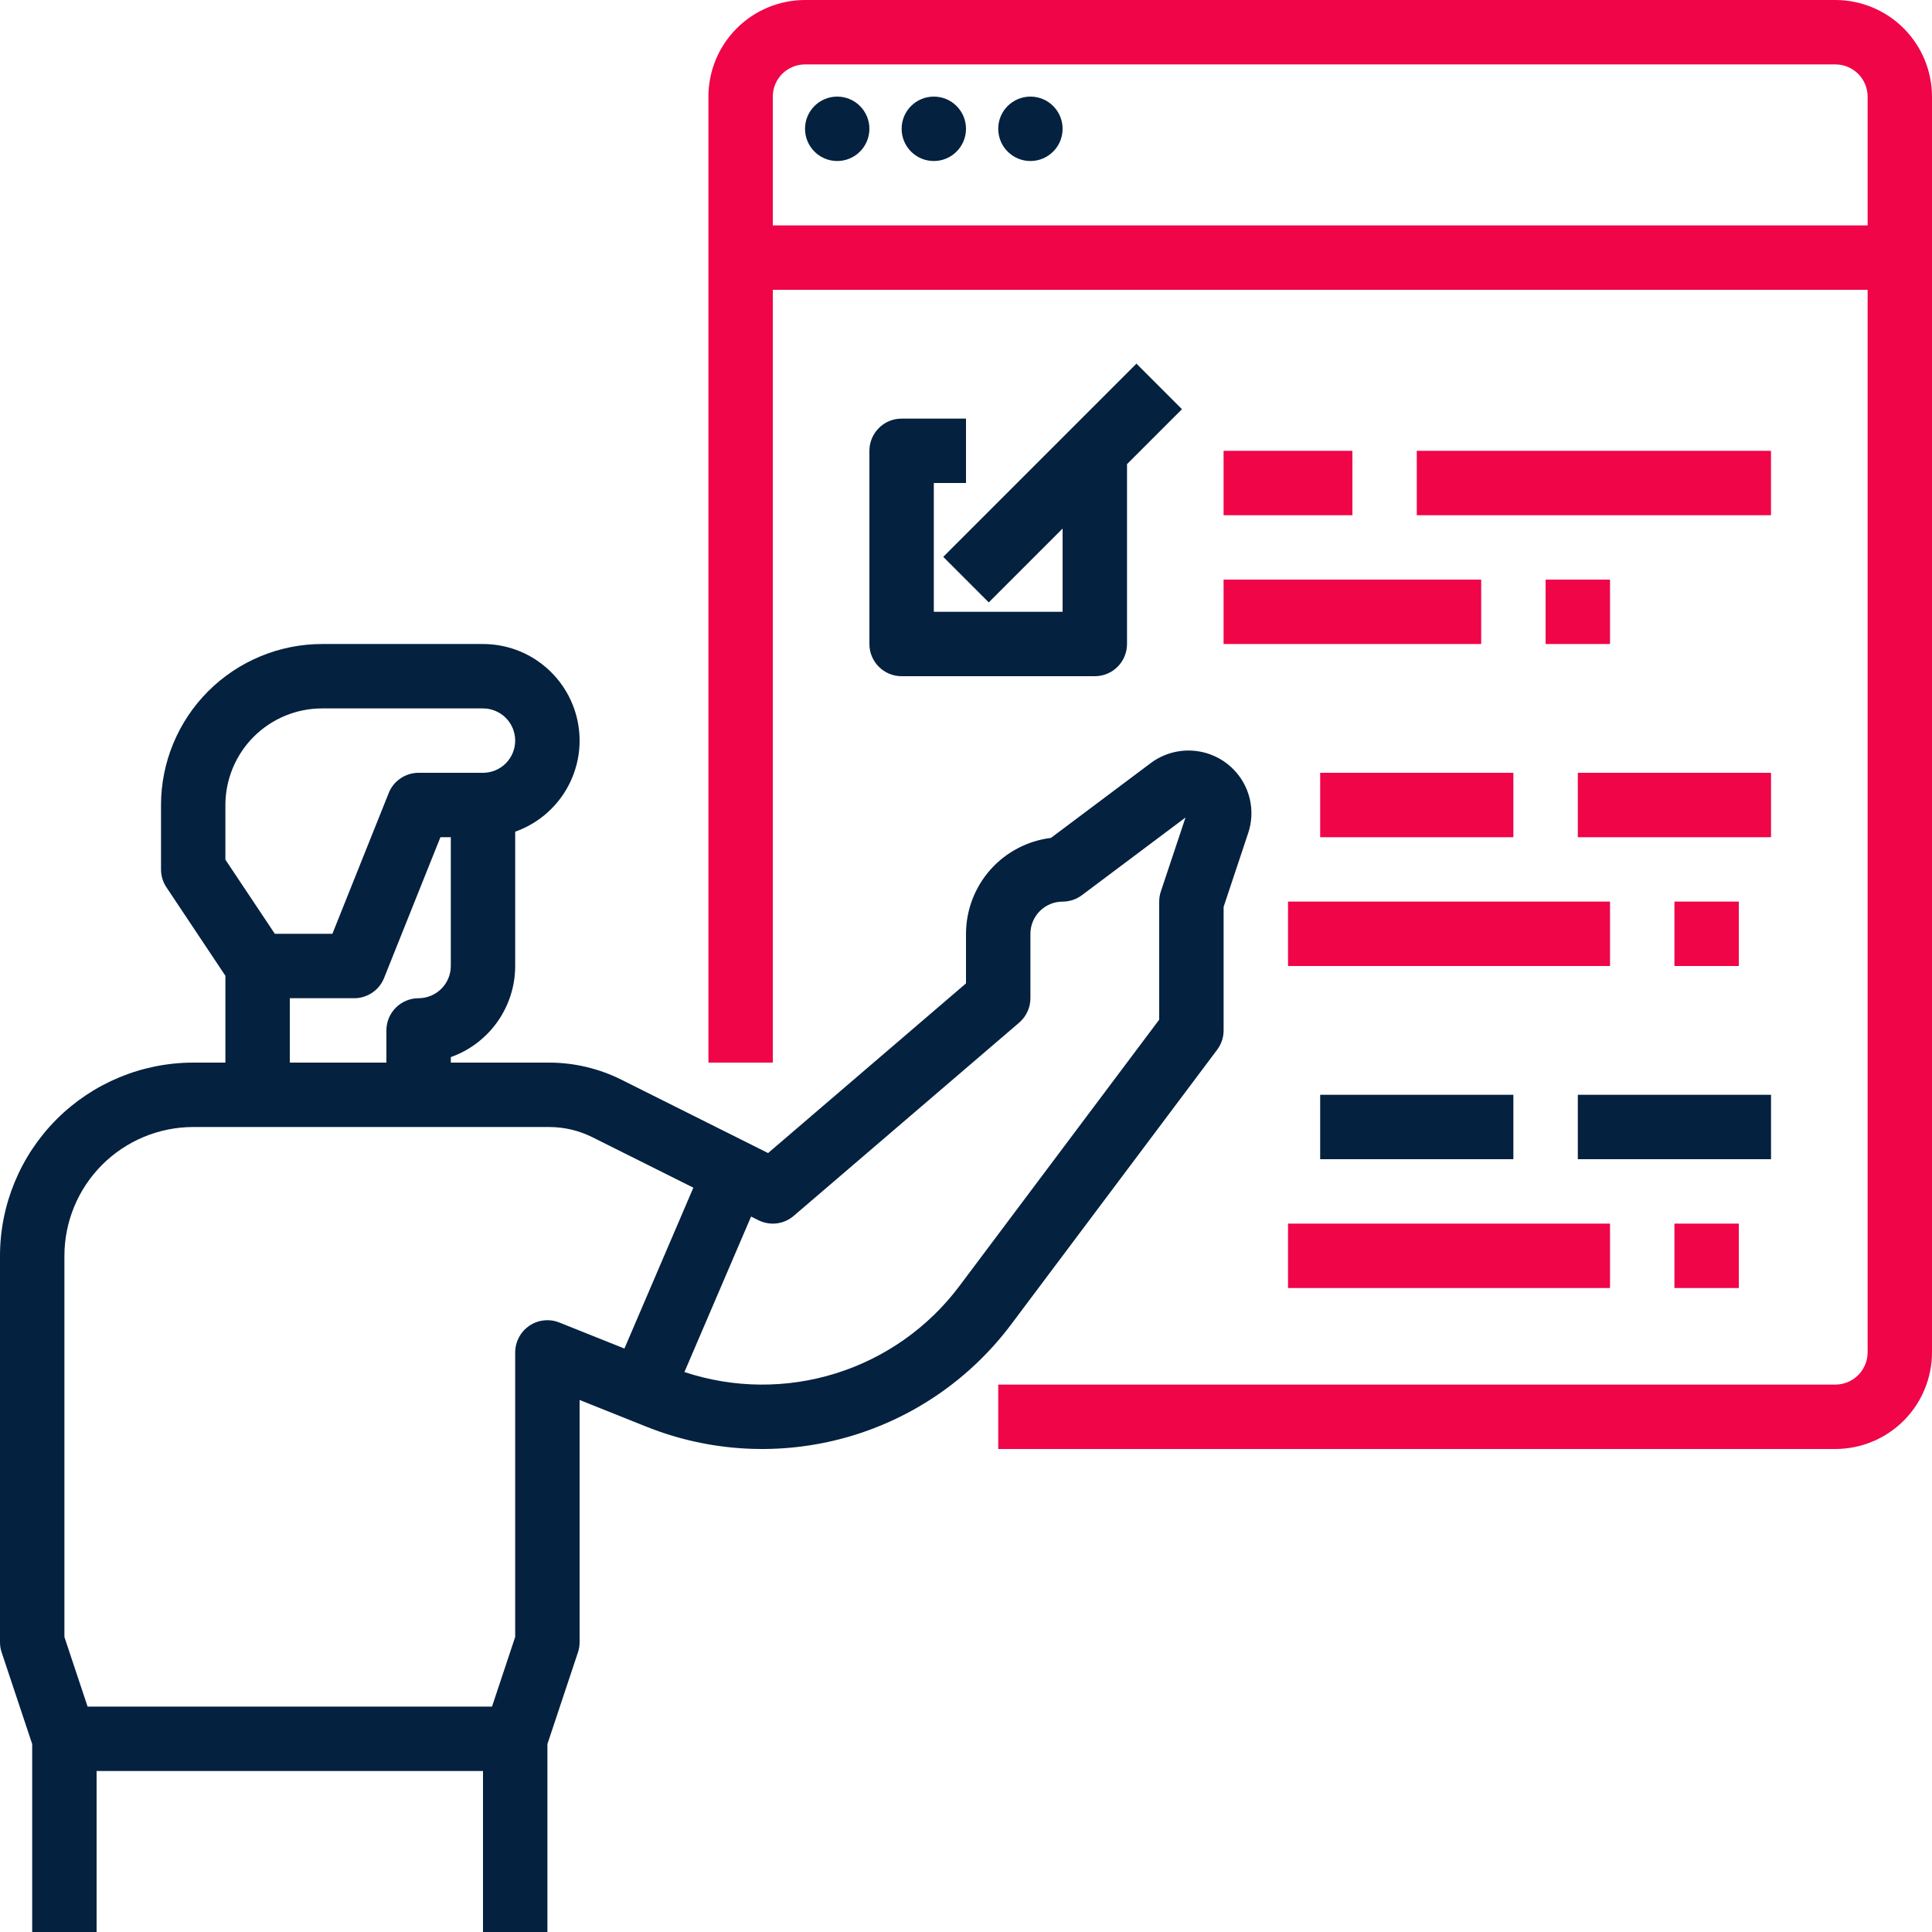
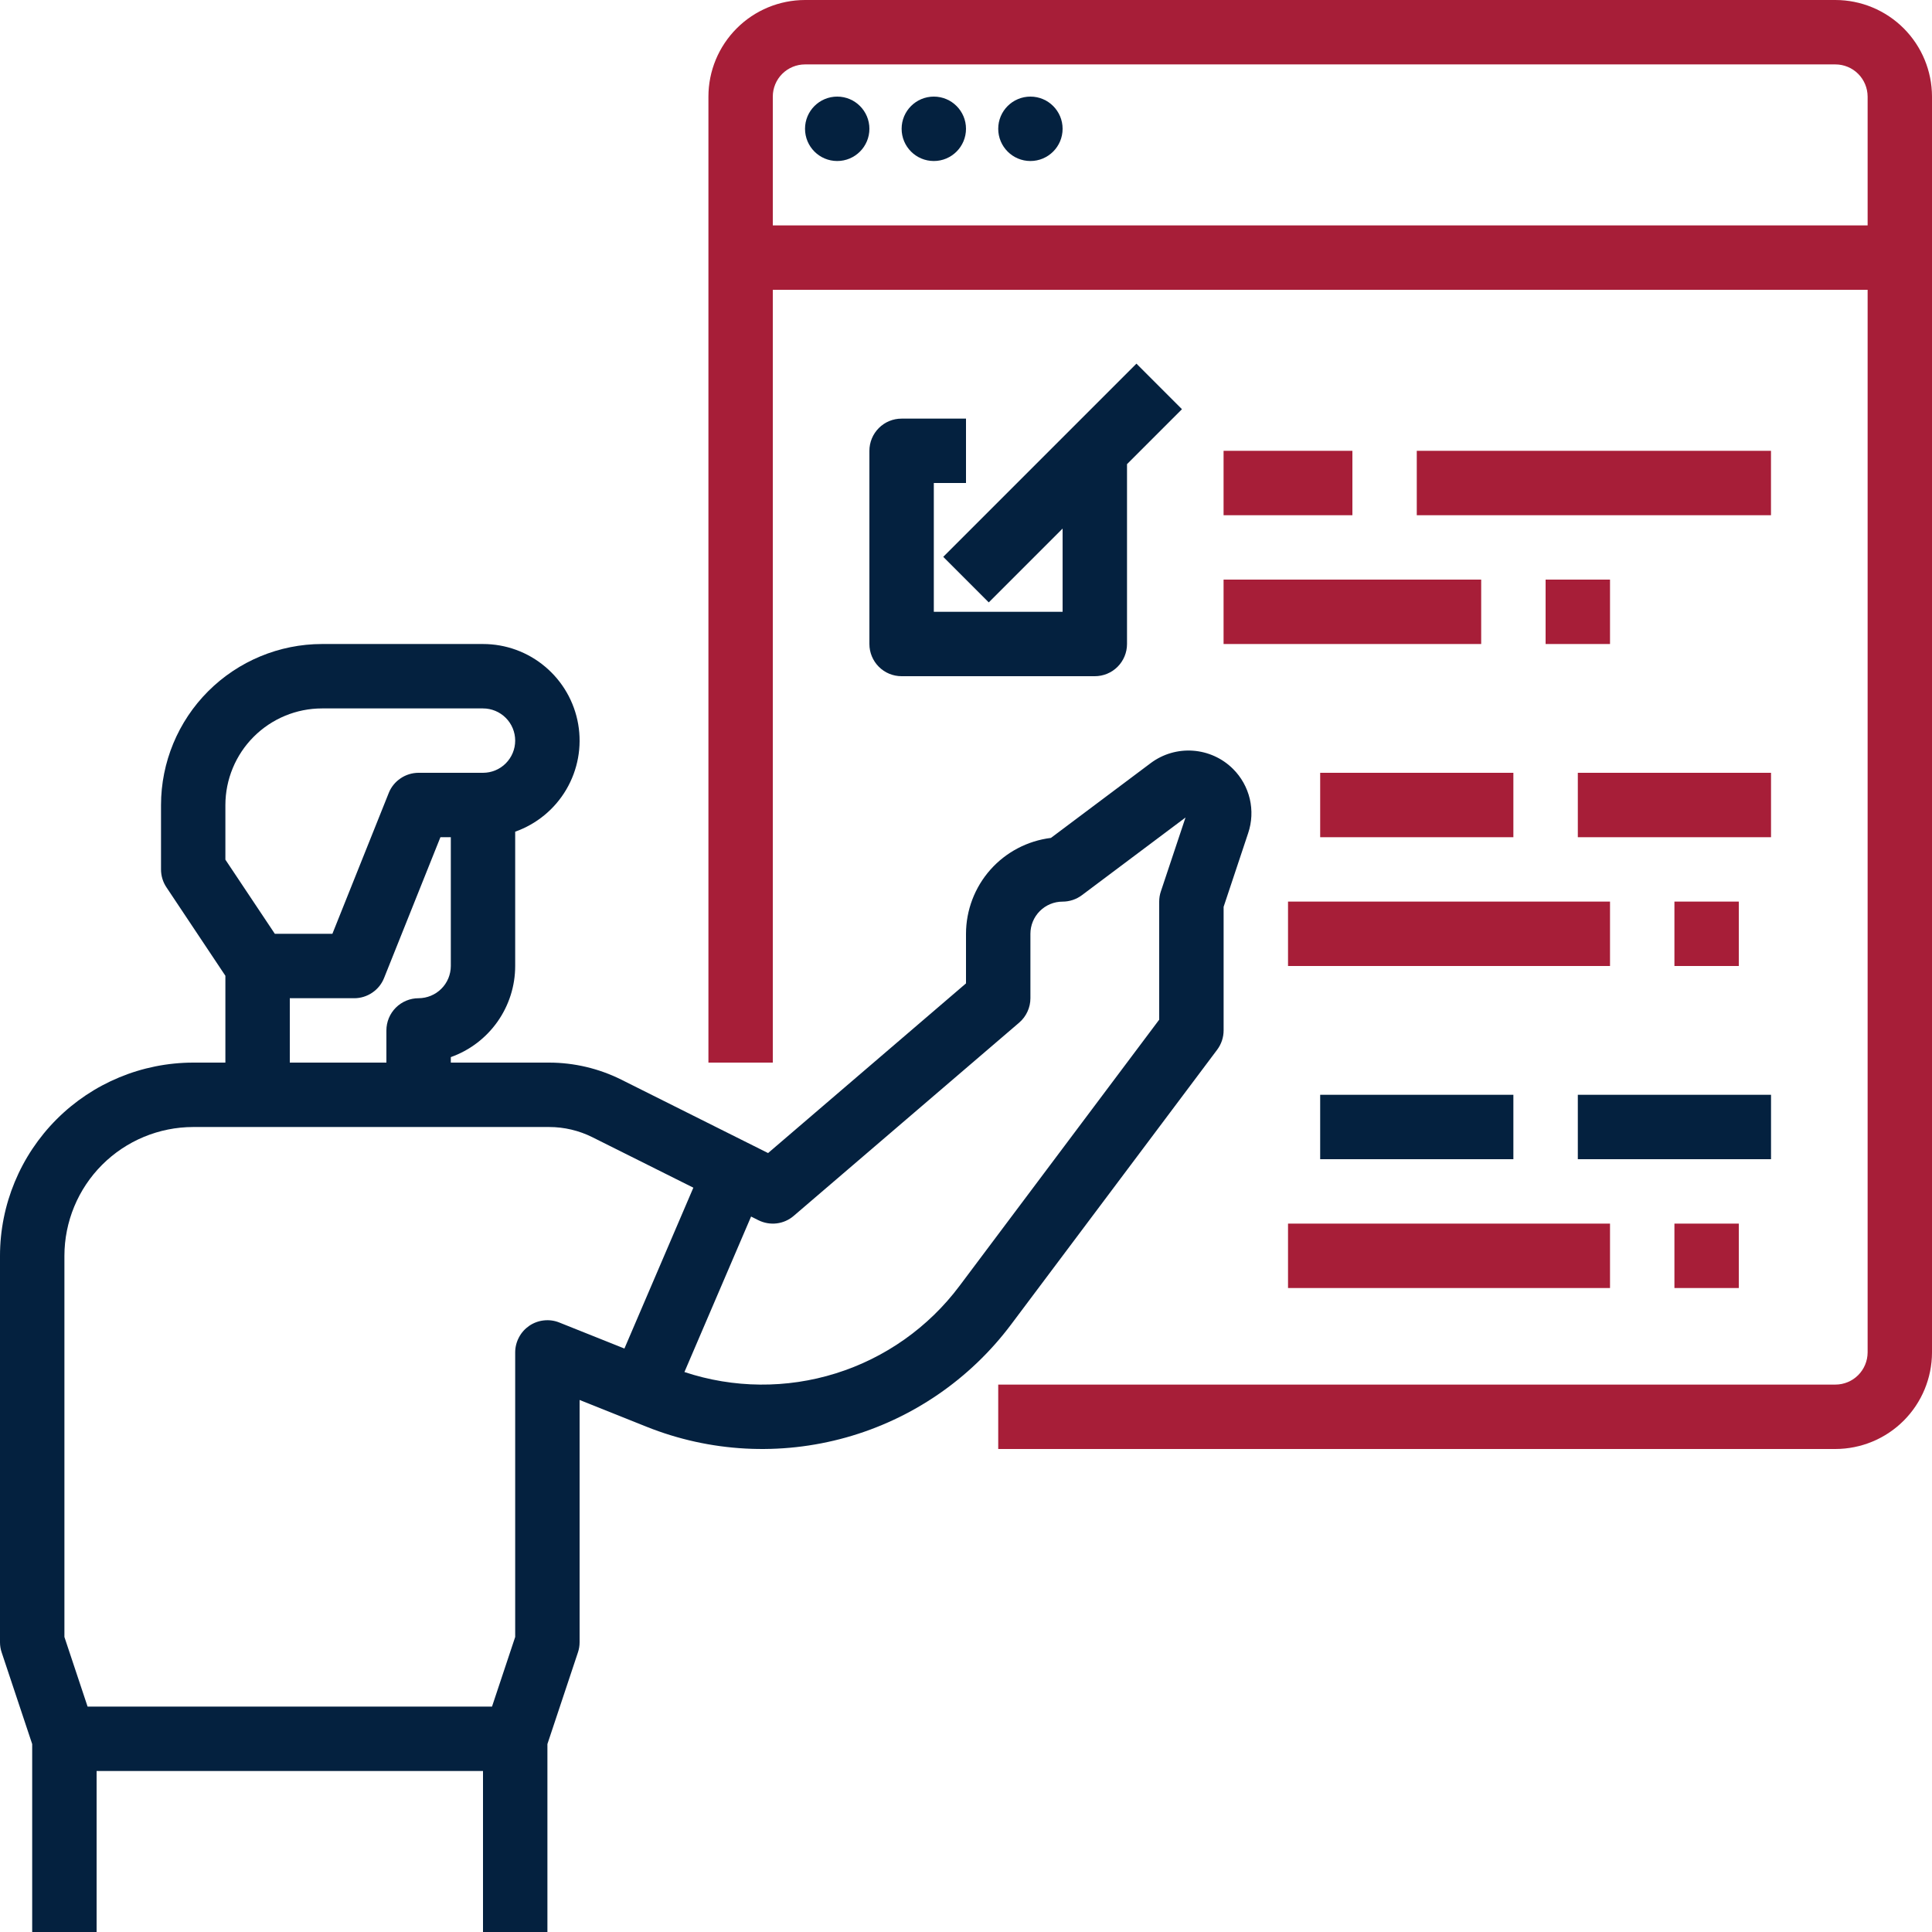
<svg xmlns="http://www.w3.org/2000/svg" width="50" height="50" viewBox="0 0 50 50" fill="none">
  <path d="M31.5 27.167C31.608 27.023 31.667 26.847 31.667 26.667V23.469L32.302 21.562C32.399 21.276 32.413 20.968 32.344 20.674C32.274 20.38 32.124 20.111 31.909 19.898C31.632 19.622 31.264 19.456 30.874 19.428C30.484 19.4 30.097 19.513 29.783 19.747L27.198 21.685C26.592 21.76 26.034 22.053 25.629 22.51C25.225 22.967 25.001 23.556 25 24.167V25.45L19.878 29.841L16.077 27.94C15.498 27.652 14.86 27.501 14.213 27.5H11.667V27.358C12.154 27.185 12.575 26.865 12.874 26.443C13.172 26.021 13.333 25.517 13.333 25V21.524C13.889 21.327 14.358 20.94 14.656 20.432C14.955 19.923 15.064 19.325 14.964 18.744C14.864 18.163 14.562 17.636 14.111 17.256C13.661 16.875 13.09 16.667 12.5 16.667H8.333C7.229 16.668 6.17 17.108 5.388 17.889C4.607 18.67 4.168 19.729 4.167 20.834V22.5C4.167 22.665 4.215 22.826 4.307 22.963L5.833 25.253V27.5H5C3.674 27.502 2.403 28.029 1.466 28.966C0.529 29.904 0.001 31.175 0 32.5V42.5C5.95478e-06 42.59 0.014 42.679 0.043 42.764L0.833 45.136V50H2.5V45.834H12.5V50H14.167V45.136L14.957 42.764C14.986 42.679 15 42.59 15 42.5V36.231L16.733 36.924C18.377 37.582 20.193 37.679 21.898 37.201C23.603 36.723 25.103 35.696 26.166 34.279L31.5 27.167ZM5.833 20.834C5.834 20.171 6.098 19.535 6.566 19.067C7.035 18.598 7.671 18.334 8.333 18.334H12.5C12.721 18.334 12.933 18.422 13.089 18.578C13.245 18.734 13.333 18.946 13.333 19.167C13.333 19.388 13.245 19.6 13.089 19.756C12.933 19.913 12.721 20 12.5 20H10.833C10.667 20 10.504 20.05 10.366 20.144C10.228 20.237 10.121 20.369 10.06 20.524L8.602 24.167H7.113L5.833 22.248V20.834ZM7.5 25.834H9.167C9.333 25.834 9.496 25.784 9.634 25.69C9.772 25.597 9.879 25.465 9.94 25.31L11.398 21.667H11.667V25C11.666 25.221 11.579 25.433 11.422 25.589C11.266 25.745 11.054 25.833 10.833 25.834C10.612 25.834 10.4 25.922 10.244 26.078C10.088 26.234 10 26.446 10 26.667V27.5H7.5V25.834ZM14.476 34.227C14.35 34.176 14.213 34.157 14.077 34.172C13.942 34.186 13.812 34.234 13.699 34.31C13.587 34.387 13.494 34.489 13.431 34.61C13.367 34.73 13.333 34.864 13.333 35V42.365L12.733 44.167H2.267L1.667 42.365V32.5C1.668 31.617 2.019 30.769 2.644 30.144C3.269 29.52 4.116 29.168 5 29.167H14.213C14.601 29.167 14.984 29.258 15.331 29.431L17.944 30.737L16.16 34.9L14.476 34.227ZM24.832 33.279C24.03 34.351 22.91 35.142 21.632 35.542C20.355 35.942 18.983 35.93 17.713 35.508L19.438 31.484L19.627 31.579C19.774 31.652 19.939 31.681 20.102 31.661C20.265 31.641 20.418 31.573 20.542 31.466L26.376 26.466C26.467 26.388 26.54 26.291 26.59 26.182C26.641 26.073 26.667 25.954 26.667 25.834V24.167C26.667 23.946 26.755 23.734 26.911 23.578C27.067 23.422 27.279 23.334 27.5 23.334C27.68 23.334 27.856 23.275 28 23.167L30.681 21.157L30.043 23.07C30.014 23.155 30 23.244 30 23.334V26.389L24.832 33.279Z" fill="#04213F" />
-   <path d="M47.5 0H20.834C20.171 0.001 19.535 0.264 19.067 0.733C18.598 1.202 18.334 1.837 18.334 2.5V27.5H20V7.5H48.334V35C48.333 35.221 48.245 35.433 48.089 35.589C47.933 35.745 47.721 35.833 47.5 35.833H25.834V37.5H47.5C48.163 37.499 48.798 37.236 49.267 36.767C49.736 36.298 49.999 35.663 50 35V2.5C49.999 1.837 49.736 1.202 49.267 0.733C48.798 0.264 48.163 0.001 47.5 0ZM20 5.833V2.5C20 2.279 20.088 2.067 20.244 1.911C20.401 1.755 20.613 1.667 20.834 1.667H47.5C47.721 1.667 47.933 1.755 48.089 1.911C48.245 2.067 48.333 2.279 48.334 2.5V5.833H20Z" fill="#EF0548" />
+   <path d="M47.5 0H20.834C20.171 0.001 19.535 0.264 19.067 0.733C18.598 1.202 18.334 1.837 18.334 2.5V27.5H20V7.5H48.334V35C48.333 35.221 48.245 35.433 48.089 35.589C47.933 35.745 47.721 35.833 47.5 35.833H25.834V37.5H47.5C48.163 37.499 48.798 37.236 49.267 36.767C49.736 36.298 49.999 35.663 50 35V2.5C49.999 1.837 49.736 1.202 49.267 0.733C48.798 0.264 48.163 0.001 47.5 0ZM20 5.833V2.5C20 2.279 20.088 2.067 20.244 1.911C20.401 1.755 20.613 1.667 20.834 1.667H47.5C47.721 1.667 47.933 1.755 48.089 1.911C48.245 2.067 48.333 2.279 48.334 2.5V5.833H20Z" fill="#a71e38" />
  <path d="M21.667 4.167C22.127 4.167 22.5 3.794 22.5 3.333C22.5 2.873 22.127 2.5 21.667 2.5C21.207 2.5 20.834 2.873 20.834 3.333C20.834 3.794 21.207 4.167 21.667 4.167Z" fill="#04213F" />
  <path d="M24.167 4.167C24.627 4.167 25 3.794 25 3.333C25 2.873 24.627 2.5 24.167 2.5C23.707 2.5 23.334 2.873 23.334 3.333C23.334 3.794 23.707 4.167 24.167 4.167Z" fill="#04213F" />
  <path d="M26.667 4.167C27.127 4.167 27.5 3.794 27.5 3.333C27.5 2.873 27.127 2.5 26.667 2.5C26.207 2.5 25.834 2.873 25.834 3.333C25.834 3.794 26.207 4.167 26.667 4.167Z" fill="#04213F" />
  <path d="M25 12.5V10.834H23.333C23.112 10.834 22.9 10.921 22.744 11.078C22.588 11.234 22.5 11.446 22.5 11.667V16.667C22.5 16.888 22.588 17.1 22.744 17.256C22.9 17.413 23.112 17.5 23.333 17.5H28.333C28.554 17.5 28.766 17.413 28.923 17.256C29.079 17.1 29.167 16.888 29.167 16.667V12.012L30.589 10.59L29.411 9.411L24.411 14.411L25.589 15.59L27.5 13.679V15.834H24.167V12.5H25Z" fill="#04213F" />
-   <path d="M31.666 11.667H35V13.334H31.666V11.667Z" fill="#EF0548" />
-   <path d="M36.666 11.667H45.833V13.334H36.666V11.667Z" fill="#EF0548" />
-   <path d="M31.666 15H38.333V16.667H31.666V15Z" fill="#EF0548" />
-   <path d="M40 15H41.667V16.667H40V15Z" fill="#EF0548" />
-   <path d="M40.834 20H45.834V21.667H40.834V20Z" fill="#EF0548" />
-   <path d="M34.166 20H39.166V21.667H34.166V20Z" fill="#EF0548" />
-   <path d="M33.334 23.333H41.667V25H33.334V23.333Z" fill="#EF0548" />
-   <path d="M43.334 23.333H45V25H43.334V23.333Z" fill="#EF0548" />
+   <path d="M31.666 11.667H35V13.334H31.666V11.667Z" fill="#a71e38" />
+   <path d="M36.666 11.667H45.833V13.334H36.666V11.667Z" fill="#a71e38" />
+   <path d="M31.666 15H38.333V16.667H31.666V15Z" fill="#a71e38" />
+   <path d="M40 15H41.667V16.667H40V15Z" fill="#a71e38" />
+   <path d="M40.834 20H45.834V21.667H40.834V20Z" fill="#a71e38" />
+   <path d="M34.166 20H39.166V21.667H34.166V20Z" fill="#a71e38" />
+   <path d="M33.334 23.333H41.667V25H33.334V23.333Z" fill="#a71e38" />
+   <path d="M43.334 23.333H45V25H43.334V23.333Z" fill="#a71e38" />
  <path d="M40.834 28.333H45.834V30H40.834V28.333Z" fill="#04213F" />
  <path d="M34.166 28.333H39.166V30H34.166V28.333Z" fill="#04213F" />
-   <path d="M33.334 31.667H41.667V33.334H33.334V31.667Z" fill="#EF0548" />
-   <path d="M43.334 31.667H45V33.334H43.334V31.667Z" fill="#EF0548" />
+   <path d="M33.334 31.667H41.667V33.334H33.334V31.667Z" fill="#a71e38" />
+   <path d="M43.334 31.667H45V33.334H43.334V31.667Z" fill="#a71e38" />
</svg>
